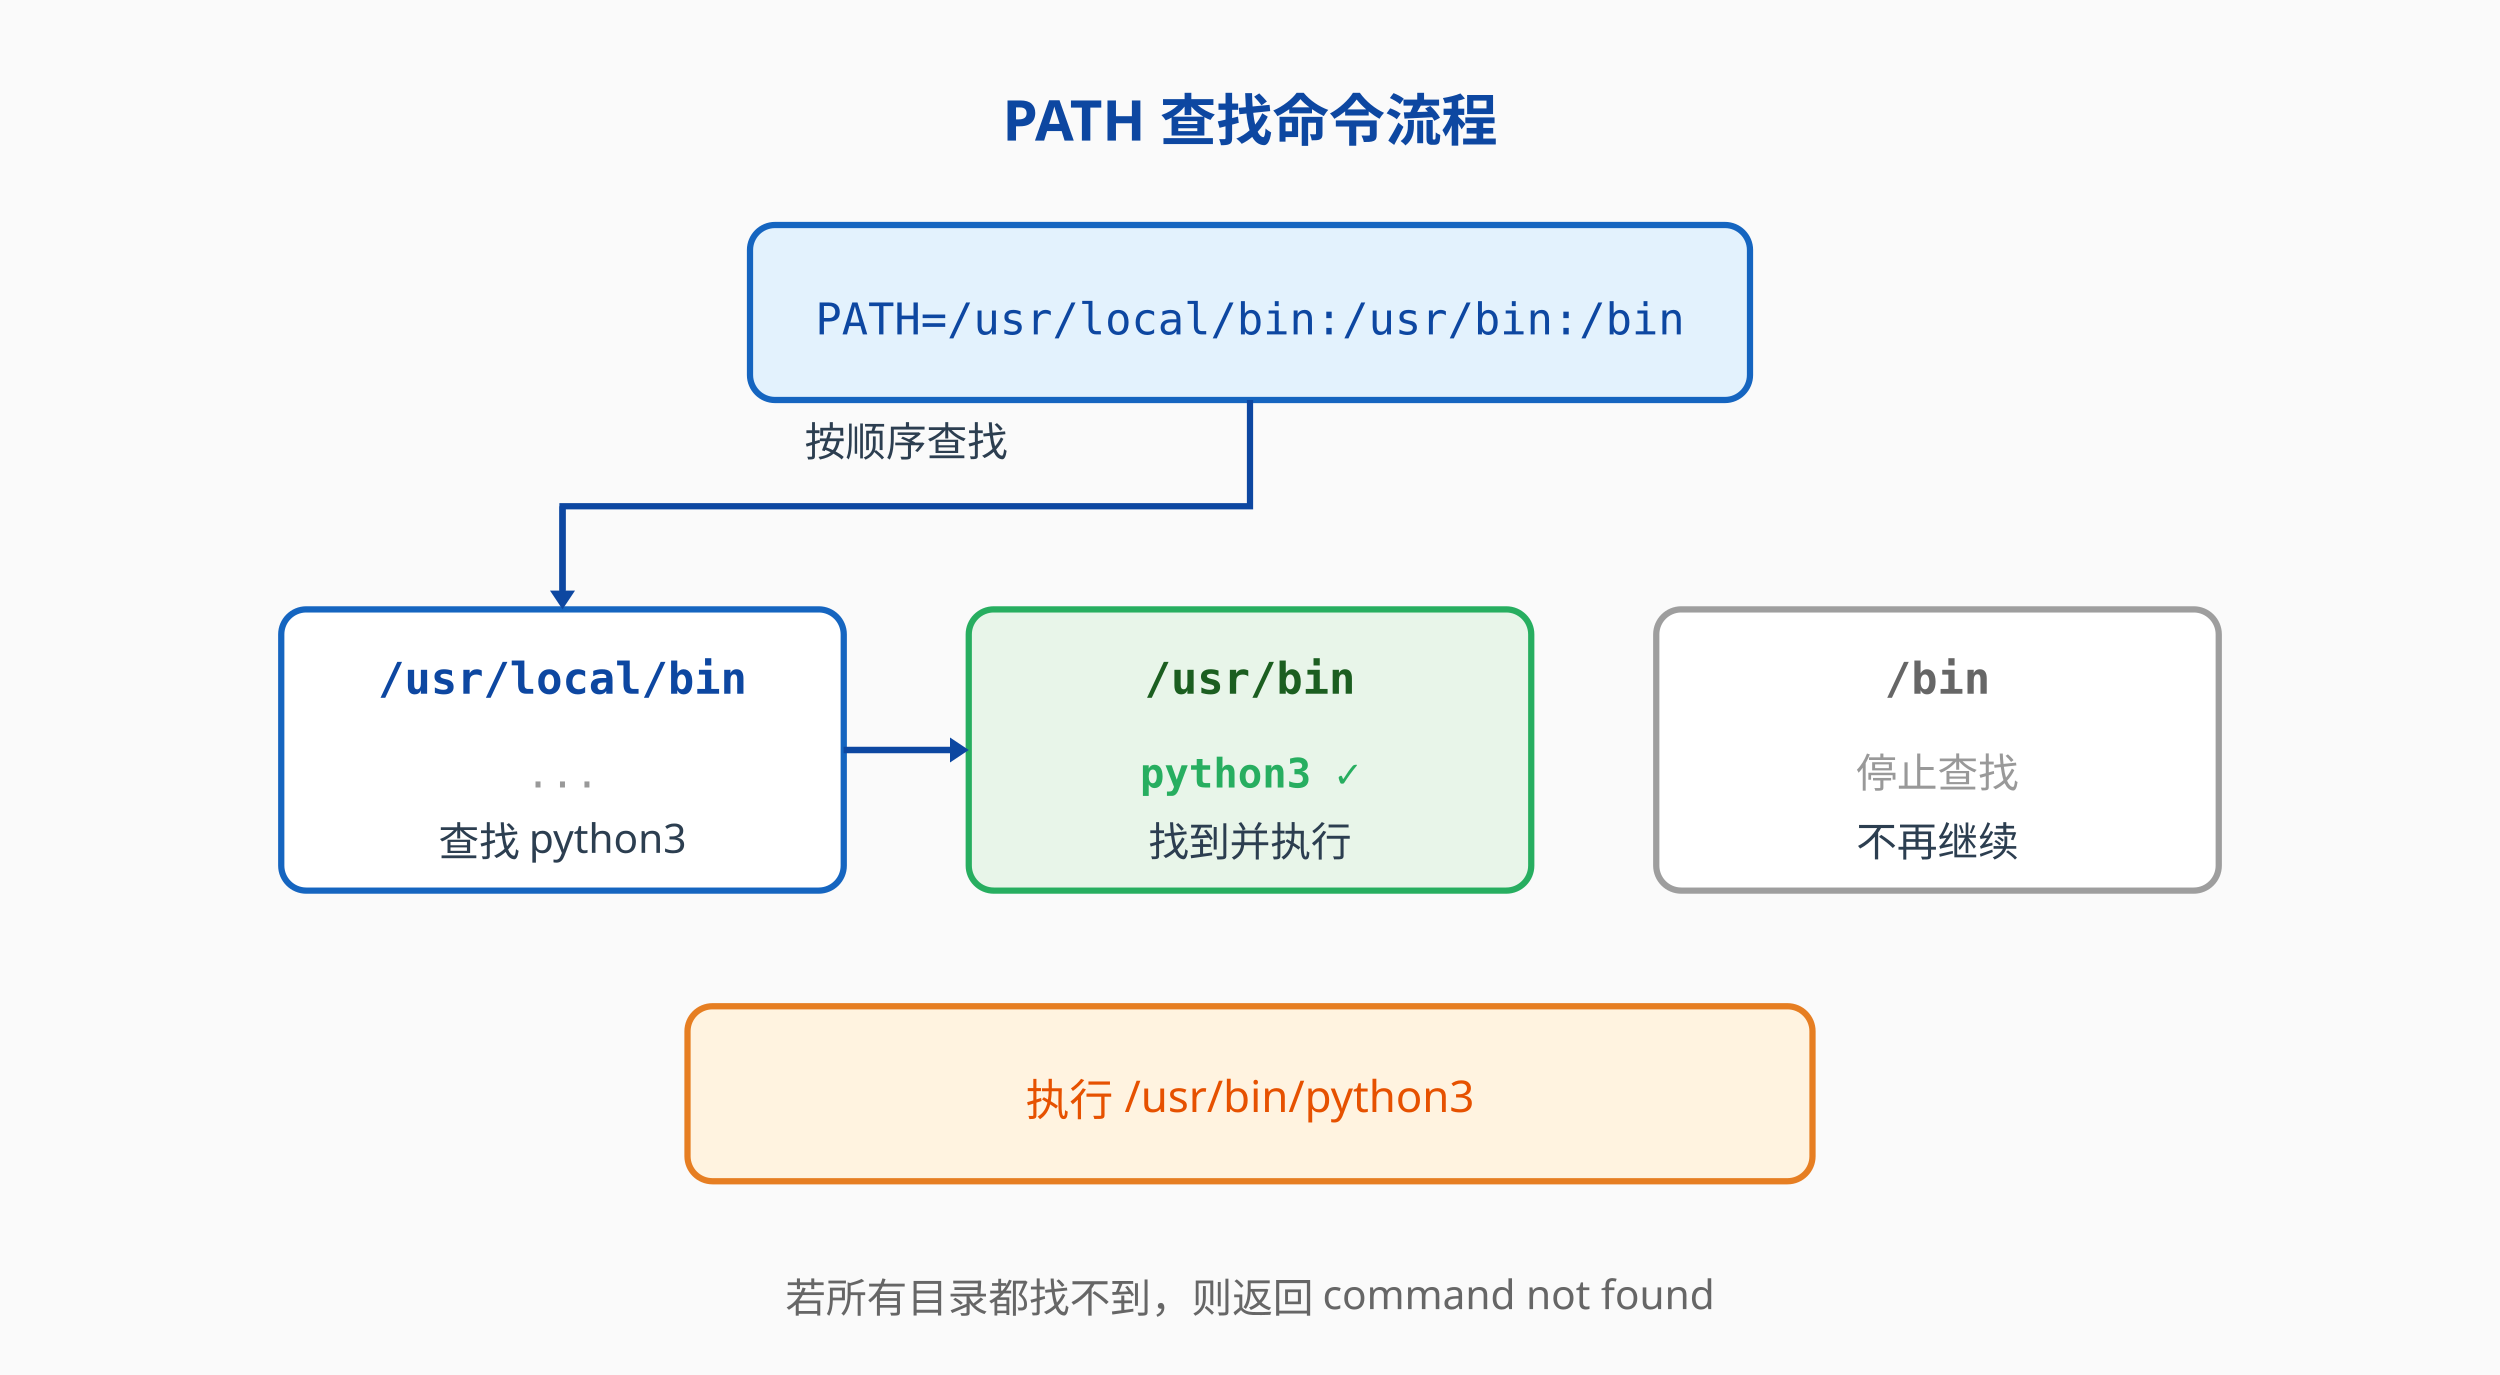
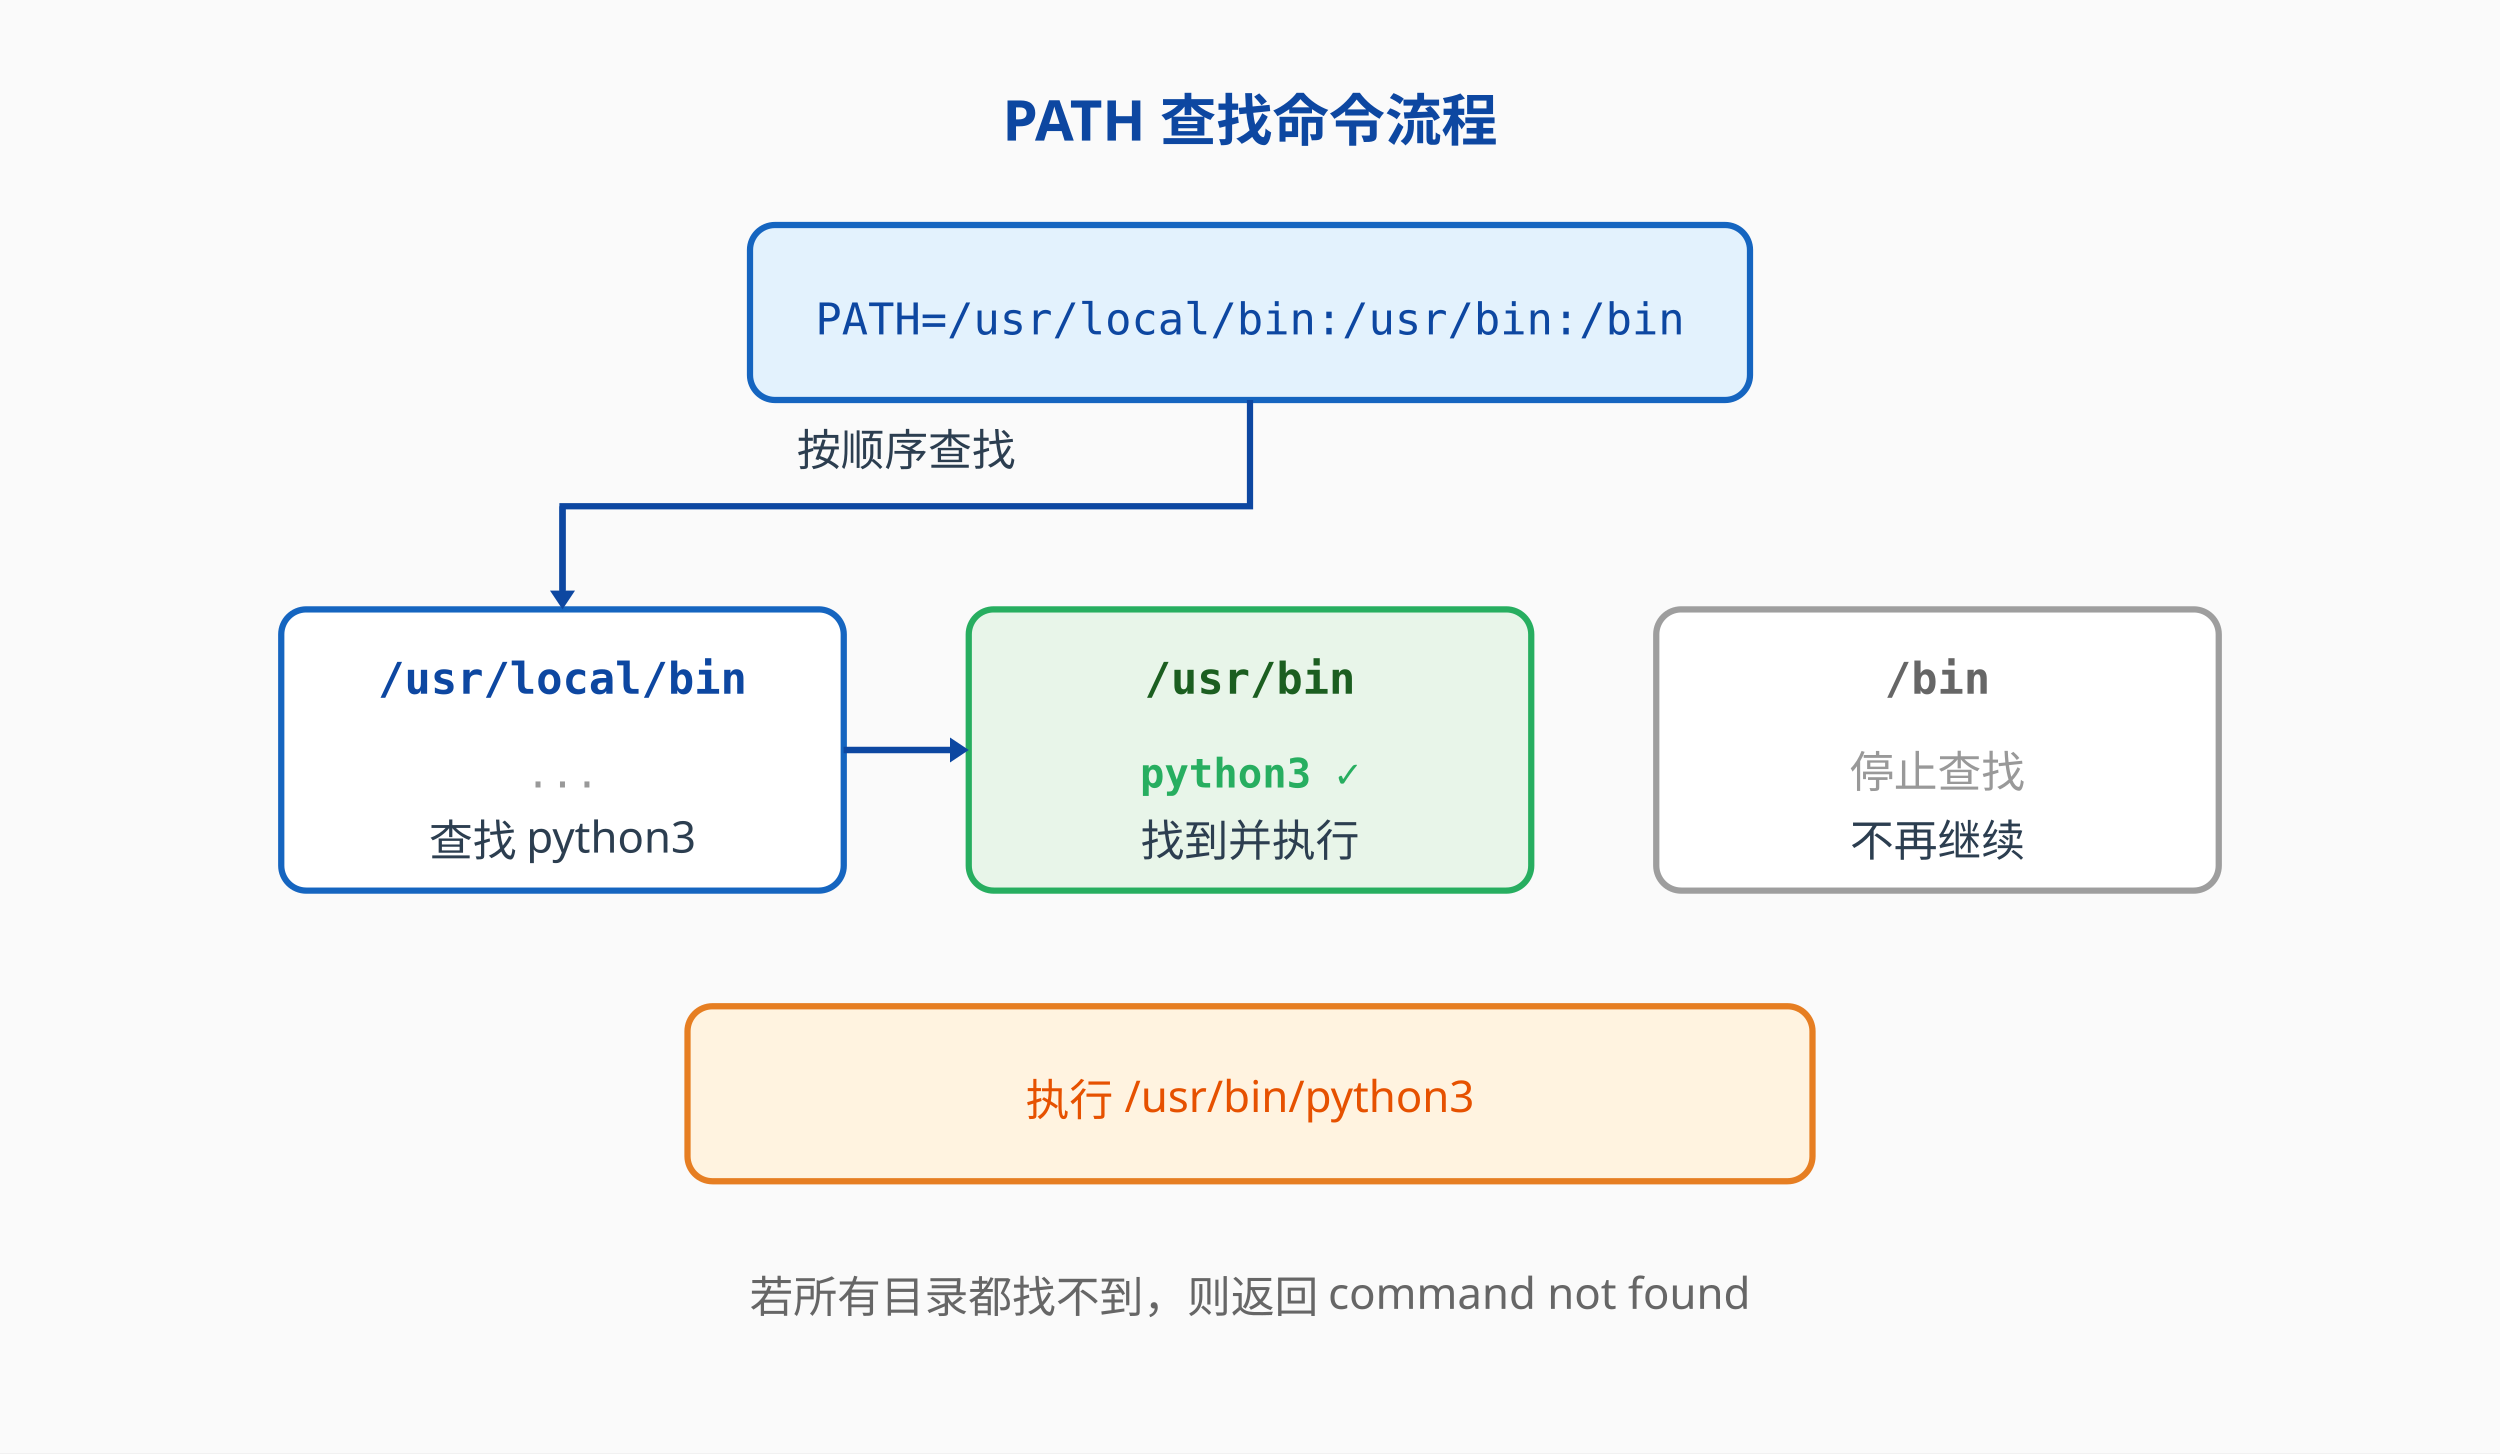
- <svg xmlns="http://www.w3.org/2000/svg" viewBox="0 0 800 440" width="800" style="max-width:100%;height:auto;">
-   <rect width="800" height="440" fill="#fafafa" />
+ <svg xmlns="http://www.w3.org/2000/svg" viewBox="0 0 800 465" width="800" style="max-width:100%;height:auto;">
+   <rect width="800" height="465" fill="#fafafa" />
  <text x="400" y="45" text-anchor="middle" font-family="'PingFang SC', 'Microsoft YaHei', sans-serif" font-size="18" font-weight="600" fill="#0d47a1">PATH 查找命令流程</text>
  <g transform="translate(400, 100)">
    <rect x="-160" y="-28" width="320" height="56" rx="8" fill="#e3f2fd" stroke="#1565c0" stroke-width="2" />
    <text x="0" y="7" text-anchor="middle" font-family="ui-monospace, SFMono-Regular, Menlo, monospace" font-size="14" fill="#0d47a1">PATH=/usr/local/bin:/usr/bin:/bin</text>
  </g>
  <g transform="translate(180, 240)">
    <rect x="-90" y="-45" width="180" height="90" rx="8" fill="#ffffff" stroke="#1565c0" stroke-width="2" />
    <text x="0" y="-18" text-anchor="middle" font-family="ui-monospace, SFMono-Regular, Menlo, monospace" font-size="14" font-weight="600" fill="#0d47a1">/usr/local/bin</text>
    <text x="0" y="12" text-anchor="middle" font-family="ui-monospace, SFMono-Regular, Menlo, monospace" font-size="13" fill="#999999">...</text>
-     <text x="0" y="34" text-anchor="middle" font-family="'PingFang SC', 'Microsoft YaHei', sans-serif" font-size="13" fill="#2c3e50">查找 python3</text>
+     <text x="0" y="34" text-anchor="middle" font-family="'PingFang SC', 'Microsoft YaHei', sans-serif" font-size="14" fill="#2c3e50">查找 python3</text>
  </g>
  <g transform="translate(400, 240)">
    <rect x="-90" y="-45" width="180" height="90" rx="8" fill="#e8f5e9" stroke="#27ae60" stroke-width="2" />
    <text x="0" y="-18" text-anchor="middle" font-family="ui-monospace, SFMono-Regular, Menlo, monospace" font-size="14" font-weight="600" fill="#1b5e20">/usr/bin</text>
    <text x="0" y="12" text-anchor="middle" font-family="ui-monospace, SFMono-Regular, Menlo, monospace" font-size="13" font-weight="600" fill="#27ae60">python3 ✓</text>
-     <text x="0" y="34" text-anchor="middle" font-family="'PingFang SC', 'Microsoft YaHei', sans-serif" font-size="13" fill="#2c3e50">找到并执行</text>
+     <text x="0" y="34" text-anchor="middle" font-family="'PingFang SC', 'Microsoft YaHei', sans-serif" font-size="14" fill="#2c3e50">找到并执行</text>
  </g>
  <g transform="translate(620, 240)">
    <rect x="-90" y="-45" width="180" height="90" rx="8" fill="#ffffff" stroke="#9e9e9e" stroke-width="2" />
    <text x="0" y="-18" text-anchor="middle" font-family="ui-monospace, SFMono-Regular, Menlo, monospace" font-size="14" font-weight="600" fill="#666666">/bin</text>
-     <text x="0" y="12" text-anchor="middle" font-family="ui-monospace, SFMono-Regular, Menlo, monospace" font-size="13" fill="#999999">停止查找</text>
-     <text x="0" y="34" text-anchor="middle" font-family="'PingFang SC', 'Microsoft YaHei', sans-serif" font-size="13" fill="#2c3e50">不再继续</text>
+     <text x="0" y="12" text-anchor="middle" font-family="ui-monospace, SFMono-Regular, Menlo, monospace" font-size="14" fill="#999999">停止查找</text>
+     <text x="0" y="34" text-anchor="middle" font-family="'PingFang SC', 'Microsoft YaHei', sans-serif" font-size="14" fill="#2c3e50">不再继续</text>
  </g>
  <path d="M400,128 L400,162 L180,162 L180,189" stroke="#0d47a1" stroke-width="2" fill="none" />
  <path d="M179,162 L181,162 L181,189 L184,189 L180,195 L176,189 L179,189 Z" fill="#0d47a1" />
-   <text x="290" y="146" text-anchor="middle" font-family="'PingFang SC', 'Microsoft YaHei', sans-serif" font-size="13" fill="#2c3e50">按顺序查找</text>
+   <text x="290" y="149" text-anchor="middle" font-family="'PingFang SC', 'Microsoft YaHei', sans-serif" font-size="14" fill="#2c3e50">按顺序查找</text>
  <line x1="270" y1="240" x2="304" y2="240" stroke="#0d47a1" stroke-width="2" />
  <path d="M270,239 L270,241 L304,241 L304,244 L310,240 L304,236 L304,239 Z" fill="#0d47a1" />
  <g transform="translate(400, 350)">
    <rect x="-180" y="-28" width="360" height="56" rx="8" fill="#fff3e0" stroke="#e67e22" stroke-width="2" />
    <text x="0" y="7" text-anchor="middle" font-family="'PingFang SC', 'Microsoft YaHei', sans-serif" font-size="14" fill="#e65100">执行 /usr/bin/python3</text>
  </g>
-   <text x="400" y="420" text-anchor="middle" font-family="'PingFang SC', 'Microsoft YaHei', sans-serif" font-size="13" fill="#666666">若所有目录都找不到，则返回 command not found</text>
+   <text x="400" y="420" text-anchor="middle" font-family="'PingFang SC', 'Microsoft YaHei', sans-serif" font-size="14" fill="#666666">若所有目录都找不到，则返回 command not found</text>
</svg>
